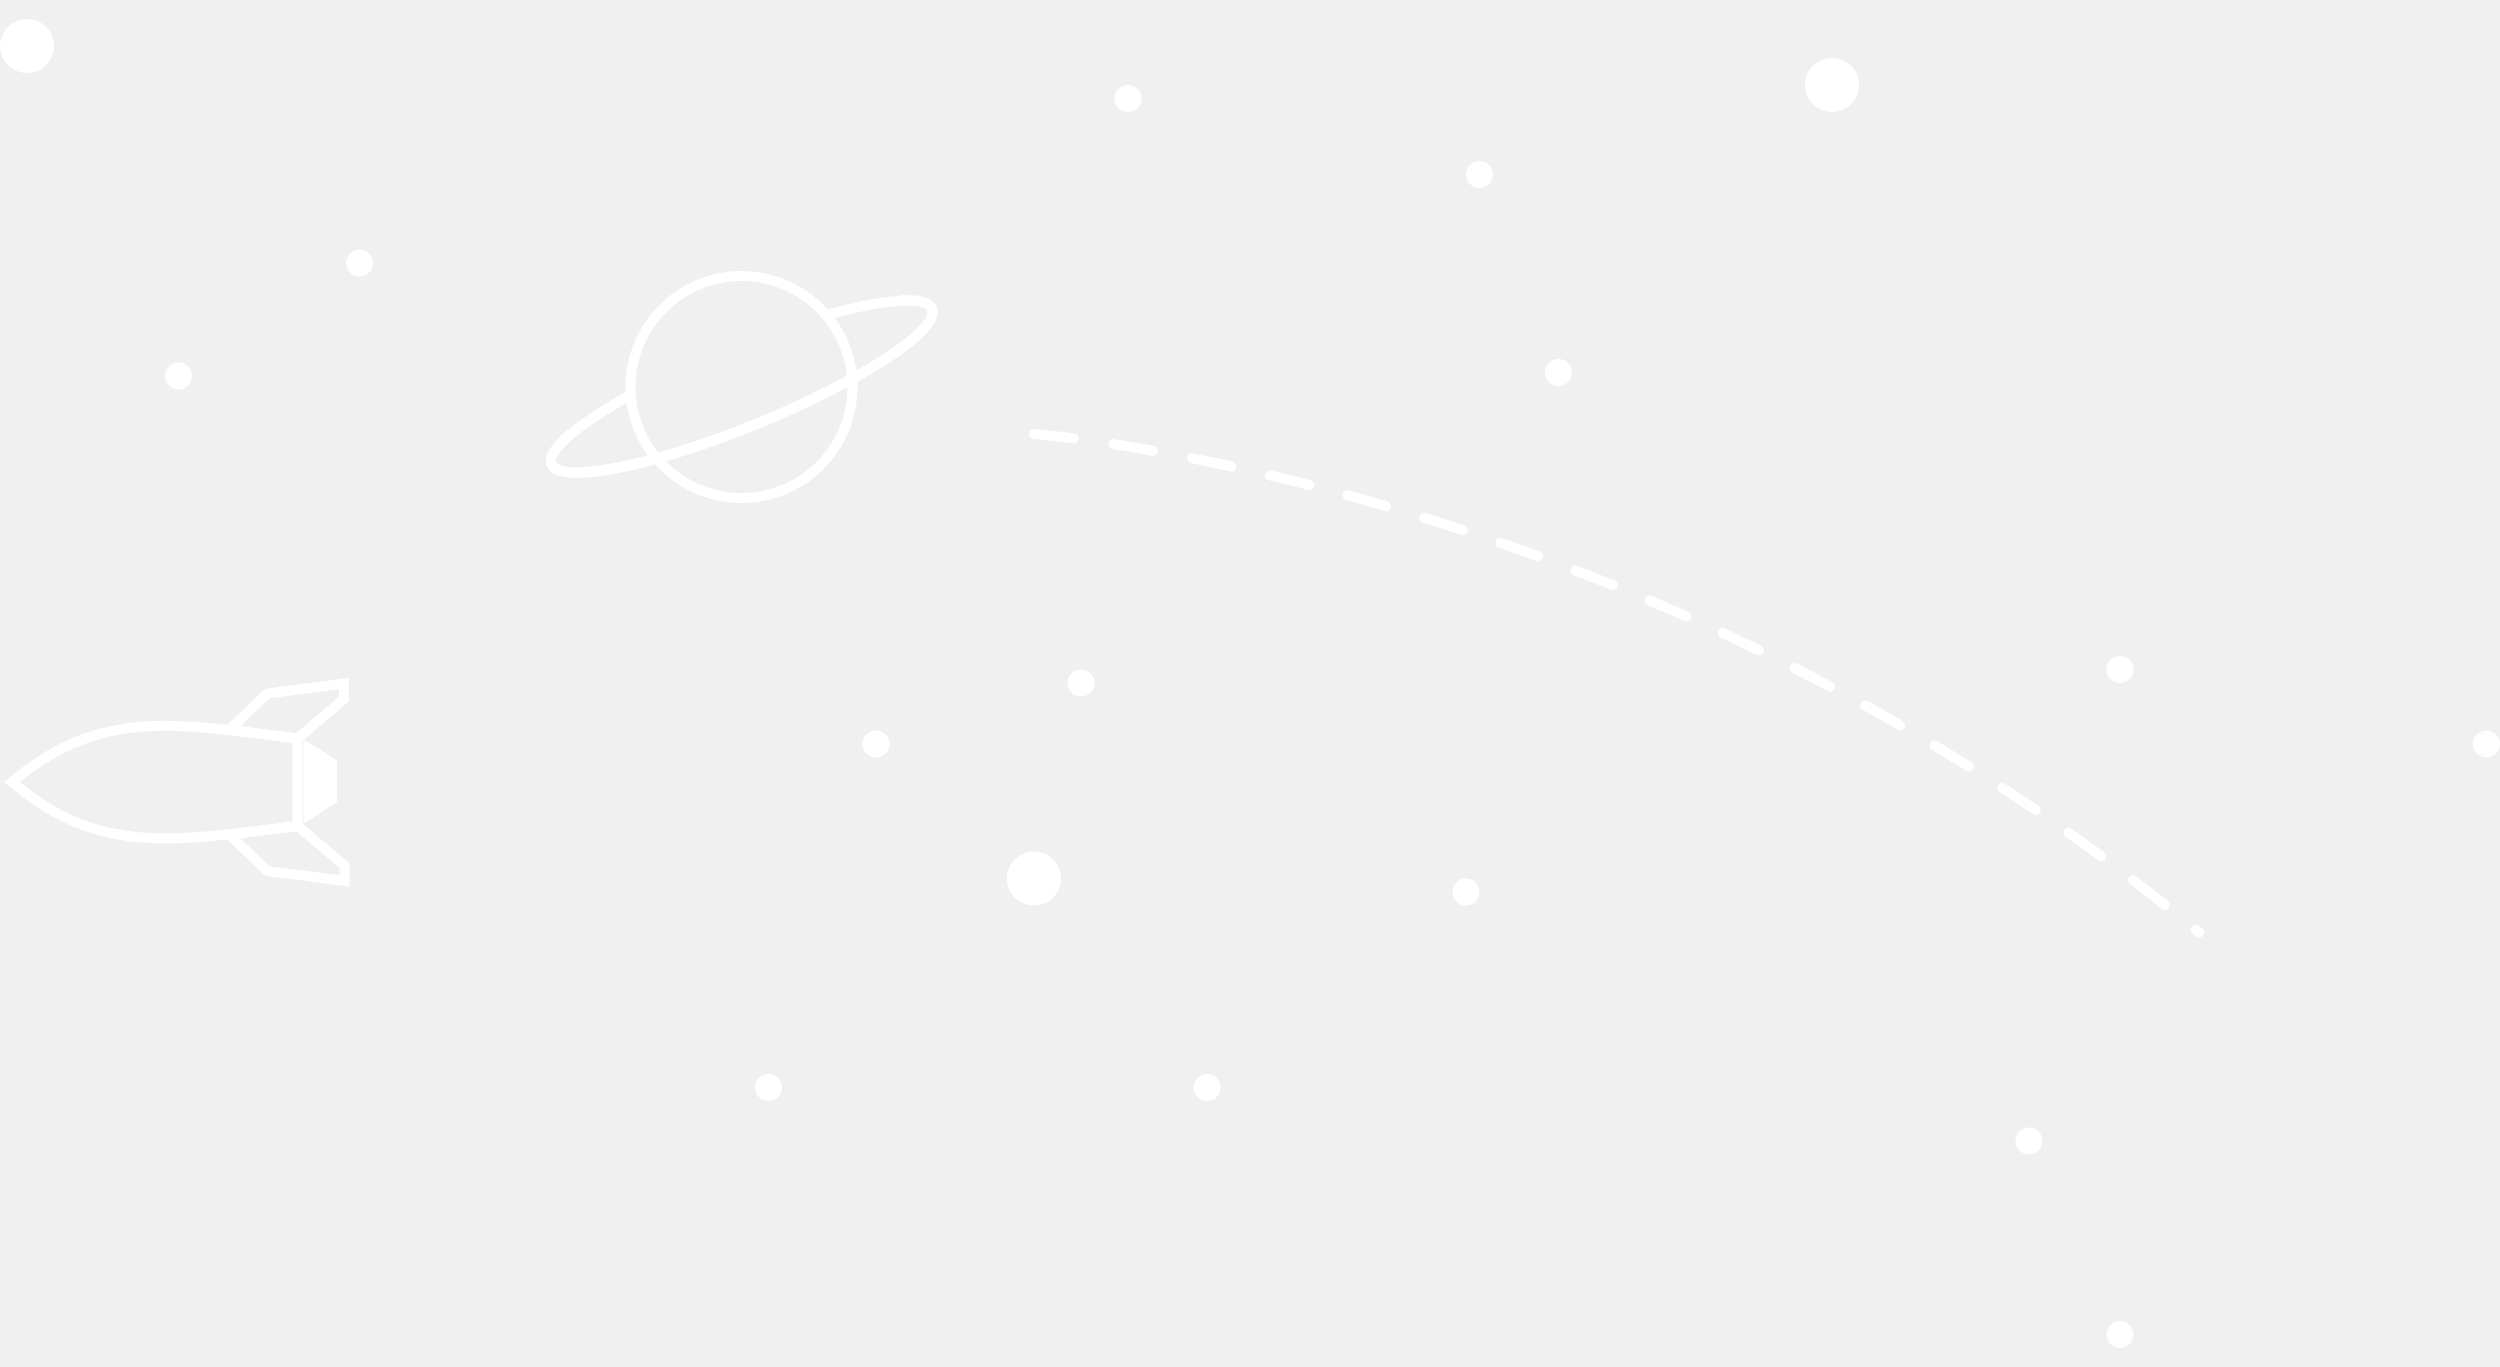
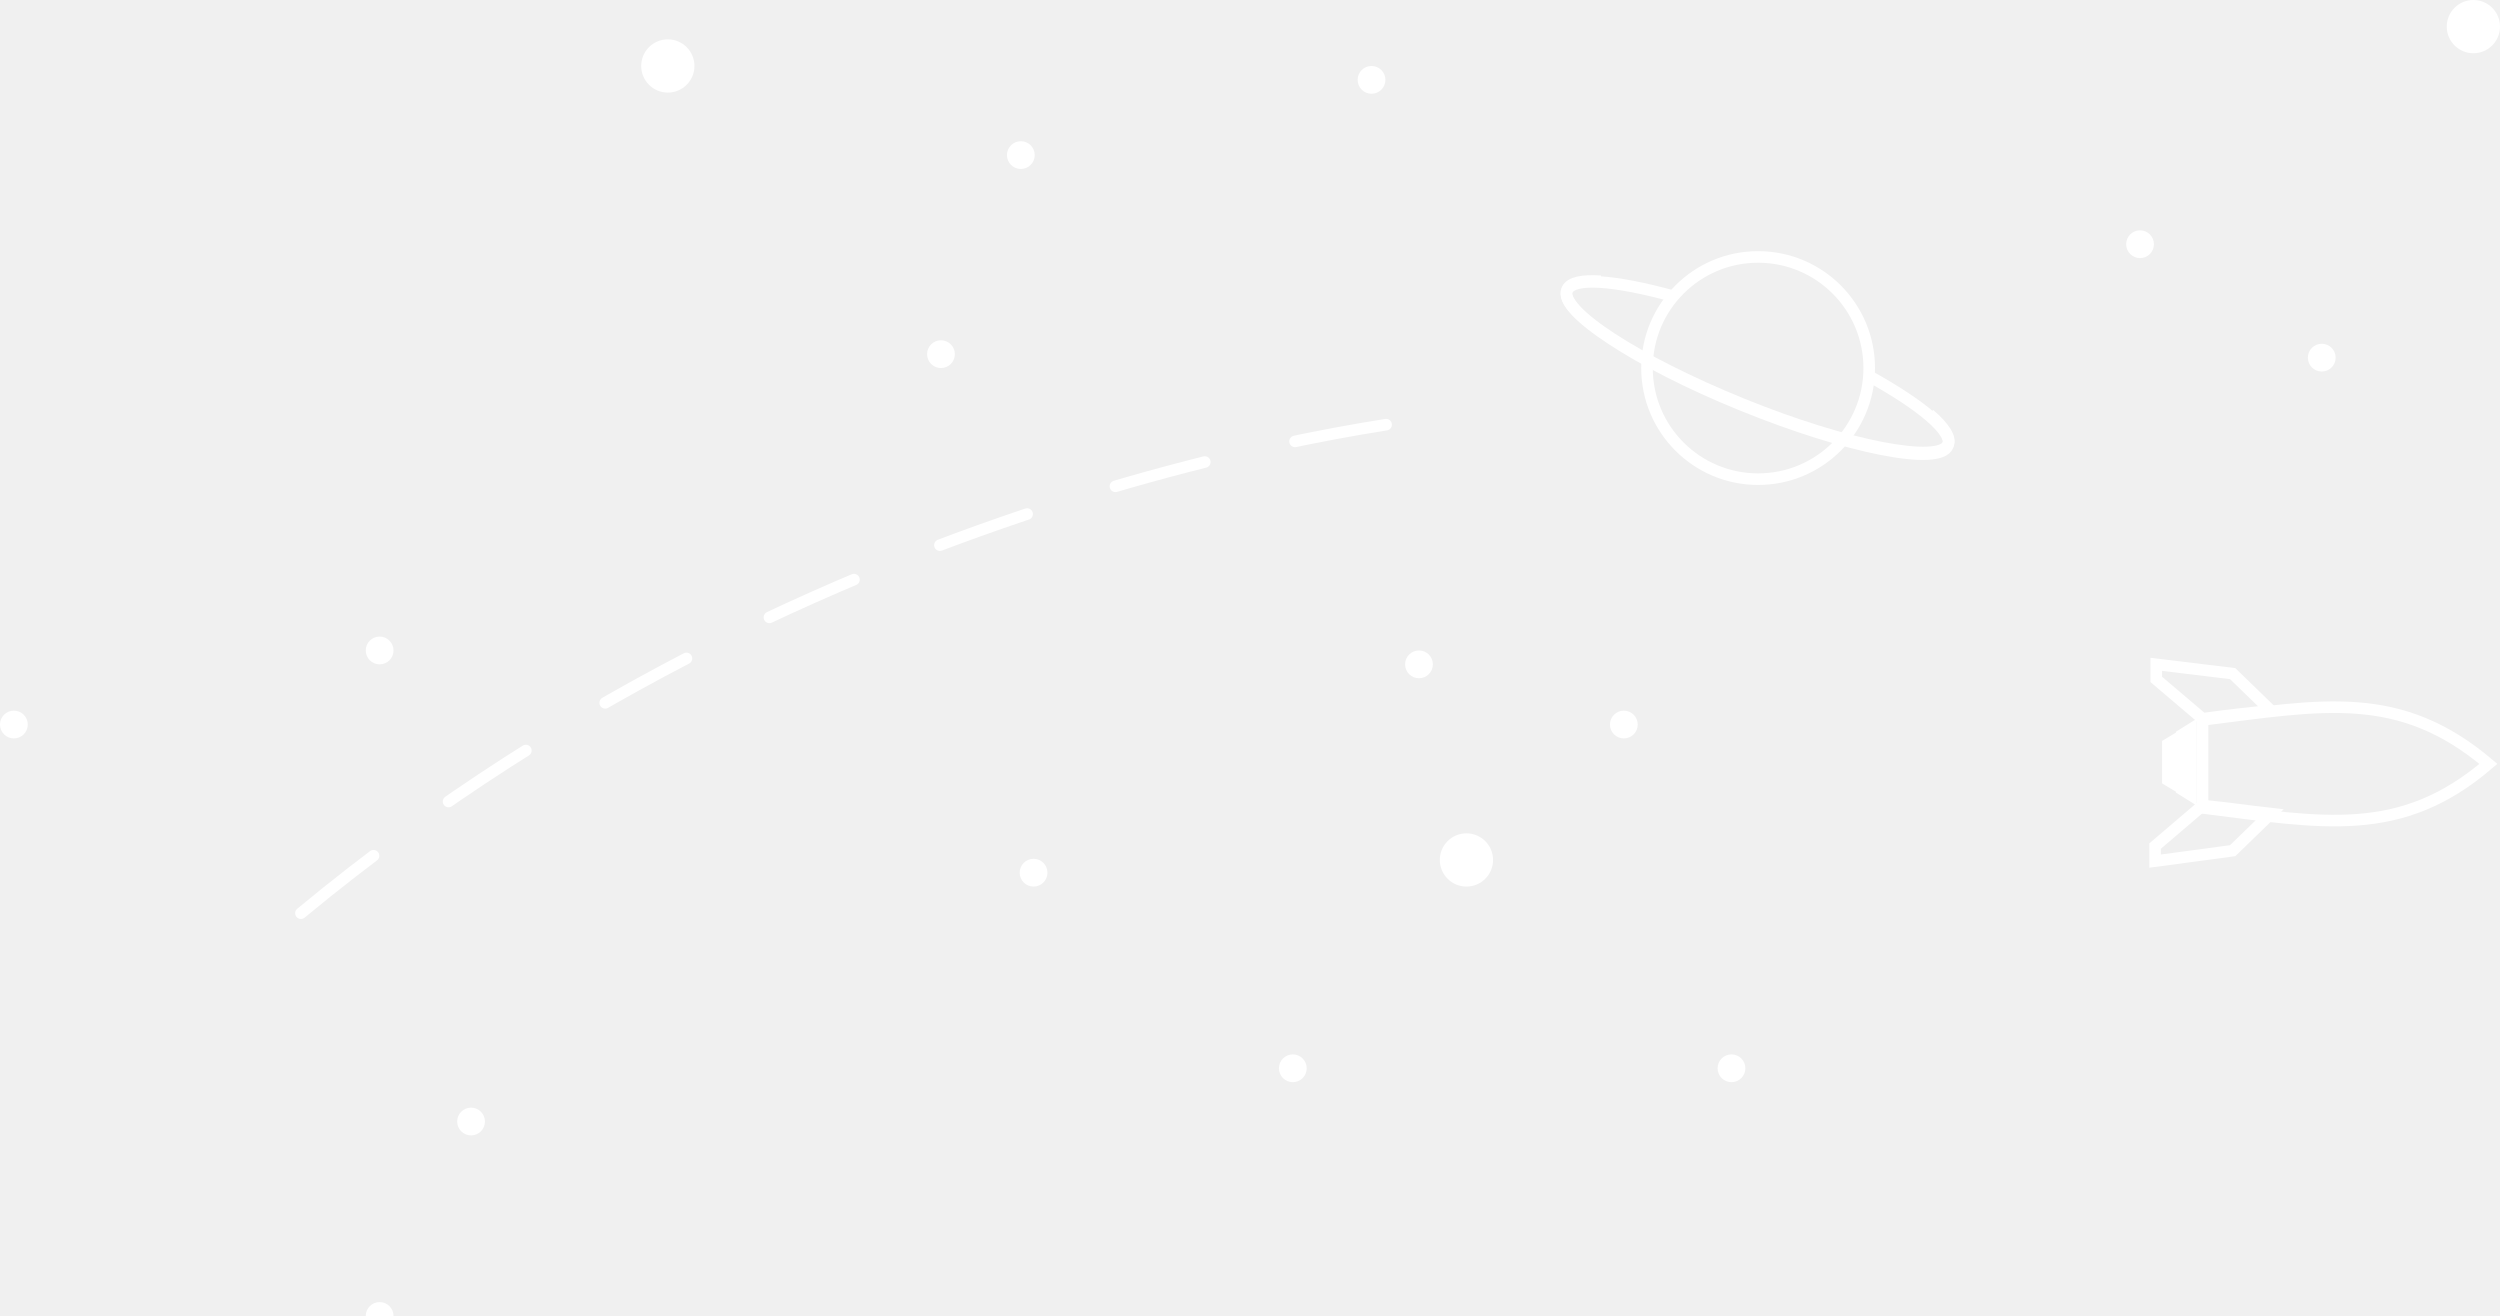
- <svg xmlns="http://www.w3.org/2000/svg" version="1.1" id="Layer_1" x="0px" y="0px" viewBox="0 113.3 500 273.3" enable-background="new 0 113.3 500 273.3" xml:space="preserve">
-   <path fill="none" stroke="#FFFFFF" stroke-width="2" stroke-miterlimit="10" d="M165.2,176.3c11.7-3.2,20.1-3.9,21.2-1.2  c1.7,4.1-14,14.4-35,23s-39.4,12.2-41.1,8.1c-1.1-2.7,5.3-8.1,15.8-13.9" />
-   <circle fill="none" stroke="#FFFFFF" stroke-width="2" stroke-miterlimit="10" cx="148.3" cy="190.7" r="22.2" />
-   <path fill="none" stroke="#FFFFFF" stroke-width="2" stroke-miterlimit="10" d="M179.8,173.4c3.6-0.3,5.9,0.3,6.6,1.6  c1.8,4.2-14,14.4-35,23c-21,8.6-39.5,12.1-41.1,8.1c-0.5-1.3,0.8-3.5,3.8-6.1" />
-   <path fill="none" stroke="#FFFFFF" stroke-width="2" stroke-linecap="round" stroke-miterlimit="10" stroke-dasharray="8" d="  M206.8,200.1c0,0,123.9,9.4,233,99.7" />
-   <circle fill="#FFFFFF" cx="153.7" cy="330.8" r="2.7" />
-   <circle fill="#FFFFFF" cx="175.2" cy="262.1" r="2.7" />
-   <circle fill="#FFFFFF" cx="206.8" cy="289" r="5.4" />
-   <circle fill="#FFFFFF" cx="366.4" cy="130.3" r="5.4" />
-   <circle fill="#FFFFFF" cx="241.4" cy="330.8" r="2.7" />
-   <circle fill="#FFFFFF" cx="216.2" cy="249.9" r="2.7" />
-   <circle fill="#FFFFFF" cx="424" cy="247.2" r="2.7" />
-   <circle fill="#FFFFFF" cx="405.8" cy="341.5" r="2.7" />
-   <circle fill="#FFFFFF" cx="497.3" cy="262.1" r="2.7" />
-   <circle fill="#FFFFFF" cx="424" cy="380.2" r="2.7" />
-   <circle fill="#FFFFFF" cx="293.2" cy="291.7" r="2.7" />
-   <circle fill="#FFFFFF" cx="225.6" cy="133" r="2.7" />
-   <circle fill="#FFFFFF" cx="295.9" cy="148.2" r="2.7" />
-   <circle fill="#FFFFFF" cx="311.7" cy="187.8" r="2.7" />
-   <circle fill="#FFFFFF" cx="5.4" cy="122.5" r="5.4" />
-   <circle fill="#FFFFFF" cx="35.7" cy="188.5" r="2.7" />
-   <circle fill="#FFFFFF" cx="71.9" cy="165.9" r="2.7" />
-   <polygon fill="none" stroke="#FFFFFF" stroke-width="2" stroke-miterlimit="10" points="63.6,264.1 63.6,275 61.7,276.2 61.7,263   " />
-   <polygon fill="none" stroke="#FFFFFF" stroke-width="2" stroke-miterlimit="10" points="66.4,266 66.4,273.2 65.2,273.9 65.2,265.2   " />
-   <path fill="none" stroke="#FFFFFF" stroke-width="2" stroke-miterlimit="10" d="M2.4,269.7c17.6,15,33,11.7,57.1,8.8v-8.8V261  C35.4,258,20.1,254.8,2.4,269.7z" />
-   <path fill="none" stroke="#FFFFFF" stroke-width="2" stroke-miterlimit="10" d="M59.5,278.5c-4.9,0.6-9.5,1.2-13.7,1.7l7.7,7.3  l15.4,2v-3.1L59.5,278.5z" />
-   <path fill="none" stroke="#FFFFFF" stroke-width="2" stroke-miterlimit="10" d="M53.5,252l-7.7,7.3c4.3,0.5,8.8,1.1,13.7,1.7  l9.3-7.9v-3.1L53.5,252z" />
+ <svg xmlns="http://www.w3.org/2000/svg" version="1.1" id="Layer_1" x="0px" y="0px" viewBox="0 235.9 216 113.7" enable-background="new 0 235.9 216 113.7" xml:space="preserve">
+   <path fill="none" stroke="#FFFFFF" stroke-miterlimit="10" d="M161.5,268.4c4.5,2.5,7.3,4.8,6.8,6c-0.7,1.8-8.7,0.2-17.8-3.5  c-9.1-3.7-15.9-8.2-15.1-9.9c0.5-1.2,4.1-0.9,9.2,0.5" />
+   <circle fill="none" stroke="#FFFFFF" stroke-miterlimit="10" cx="151.9" cy="267.7" r="9.6" />
+   <path fill="none" stroke="#FFFFFF" stroke-miterlimit="10" d="M166.7,271.7c1.3,1.1,1.9,2.1,1.6,2.6c-0.7,1.7-8.7,0.2-17.8-3.5  s-15.9-8.1-15.1-9.9c0.3-0.6,1.3-0.8,2.9-0.7" />
+   <path fill="none" stroke="#FFFFFF" stroke-linecap="round" stroke-miterlimit="10" stroke-dasharray="8" d="M26,314.8  c47.1-39,100.7-43.1,100.7-43.1" />
+   <circle fill="#FFFFFF" cx="149.6" cy="328.2" r="1.2" />
+   <circle fill="#FFFFFF" cx="140.3" cy="298.5" r="1.2" />
+   <circle fill="#FFFFFF" cx="126.7" cy="310.2" r="2.3" />
+   <circle fill="#FFFFFF" cx="57.7" cy="241.6" r="2.3" />
+   <circle fill="#FFFFFF" cx="111.7" cy="328.2" r="1.2" />
+   <circle fill="#FFFFFF" cx="122.6" cy="293.3" r="1.2" />
+   <circle fill="#FFFFFF" cx="32.8" cy="292.1" r="1.2" />
+   <circle fill="#FFFFFF" cx="40.7" cy="332.8" r="1.2" />
+   <circle fill="#FFFFFF" cx="1.2" cy="298.5" r="1.2" />
+   <circle fill="#FFFFFF" cx="32.8" cy="349.6" r="1.2" />
+   <circle fill="#FFFFFF" cx="89.3" cy="311.3" r="1.2" />
+   <circle fill="#FFFFFF" cx="118.5" cy="242.8" r="1.2" />
+   <circle fill="#FFFFFF" cx="88.2" cy="249.3" r="1.2" />
+   <circle fill="#FFFFFF" cx="81.3" cy="266.5" r="1.2" />
+   <circle fill="#FFFFFF" cx="213.7" cy="238.2" r="2.3" />
+   <circle fill="#FFFFFF" cx="200.6" cy="266.8" r="1.2" />
+   <circle fill="#FFFFFF" cx="184.9" cy="257" r="1.2" />
+   <polygon fill="none" stroke="#FFFFFF" stroke-miterlimit="10" points="189.3,298.9 189.3,304.6 188.5,304.1 188.5,299.4 " />
+   <polygon fill="none" stroke="#FFFFFF" stroke-miterlimit="10" points="187.8,299.9 187.8,303.6 187.3,303.3 187.3,300.2 " />
+   <path fill="none" stroke="#FFFFFF" stroke-miterlimit="10" d="M190.3,298.1v3.8v3.8c10.4,1.3,17.1,2.7,24.7-3.8  C207.3,295.4,200.7,296.8,190.3,298.1z" />
+   <path fill="none" stroke="#FFFFFF" stroke-miterlimit="10" d="M186.2,309v1.3l6.7-0.9l3.3-3.2c-1.8-0.2-3.8-0.5-5.9-0.7L186.2,309z" />
+   <path fill="none" stroke="#FFFFFF" stroke-miterlimit="10" d="M186.3,293.3v1.3l4,3.4c2.1-0.3,4.1-0.5,5.9-0.7l-3.3-3.2L186.3,293.3  z" />
</svg>
